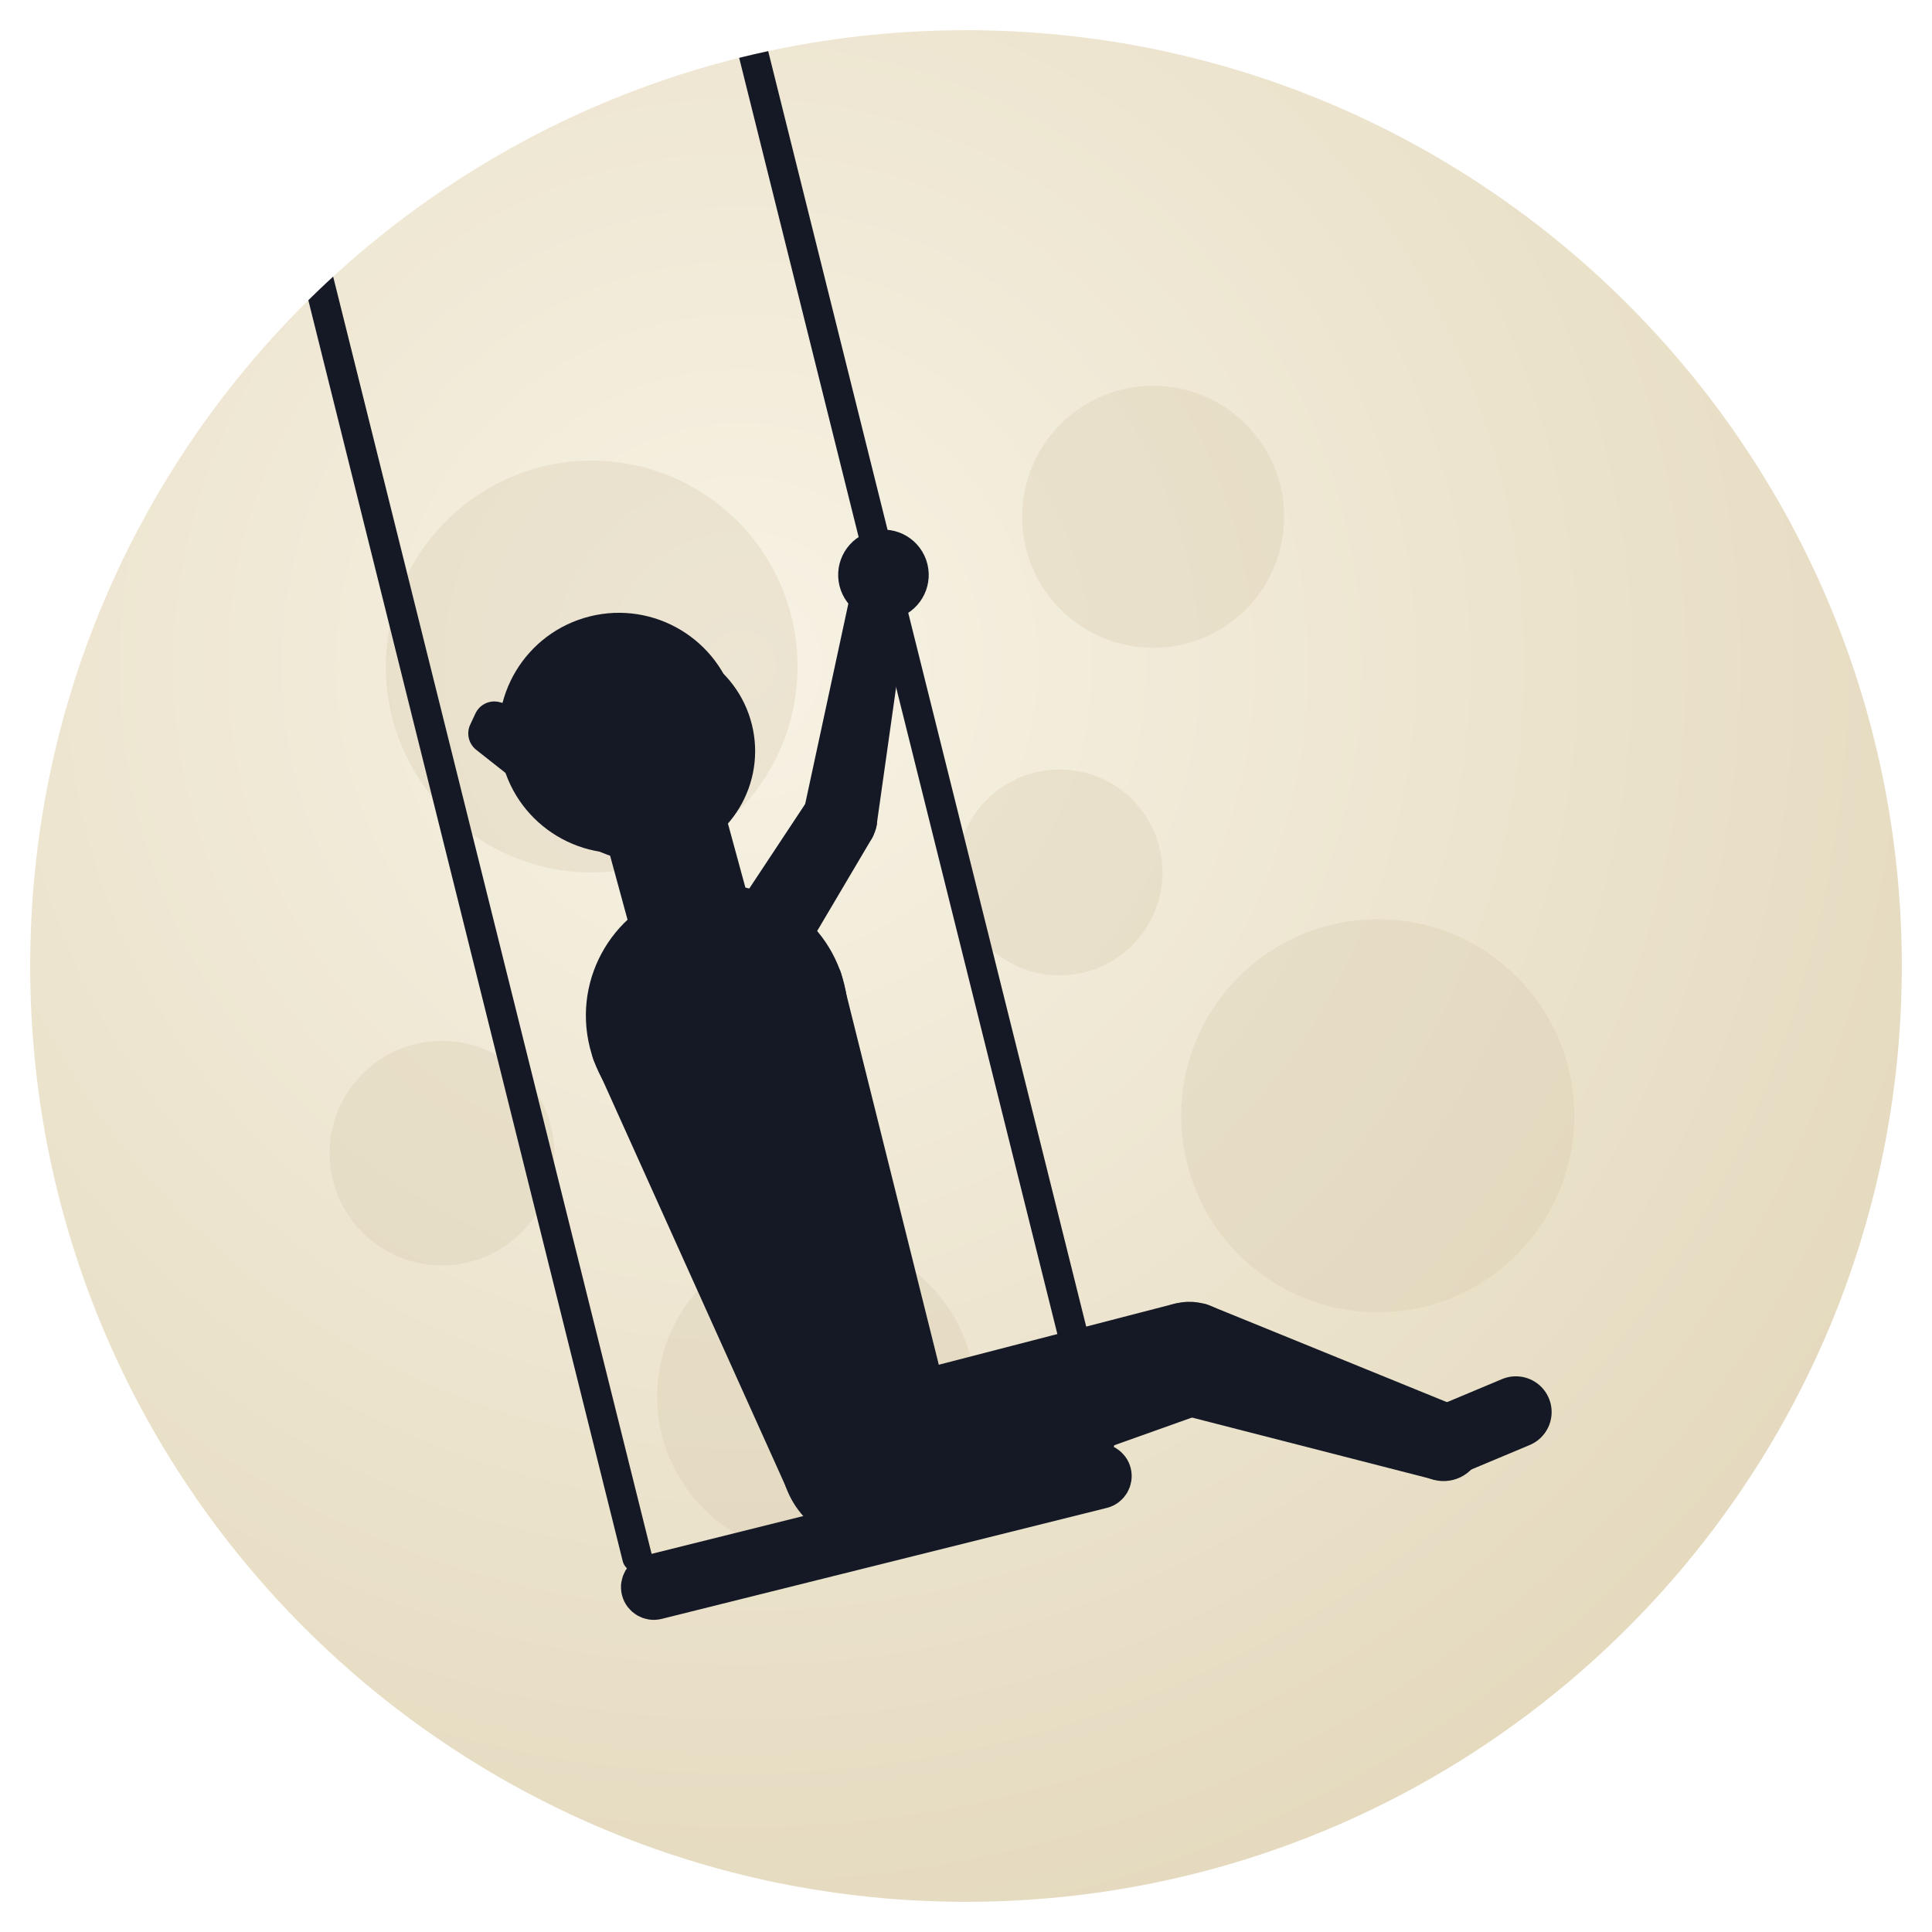
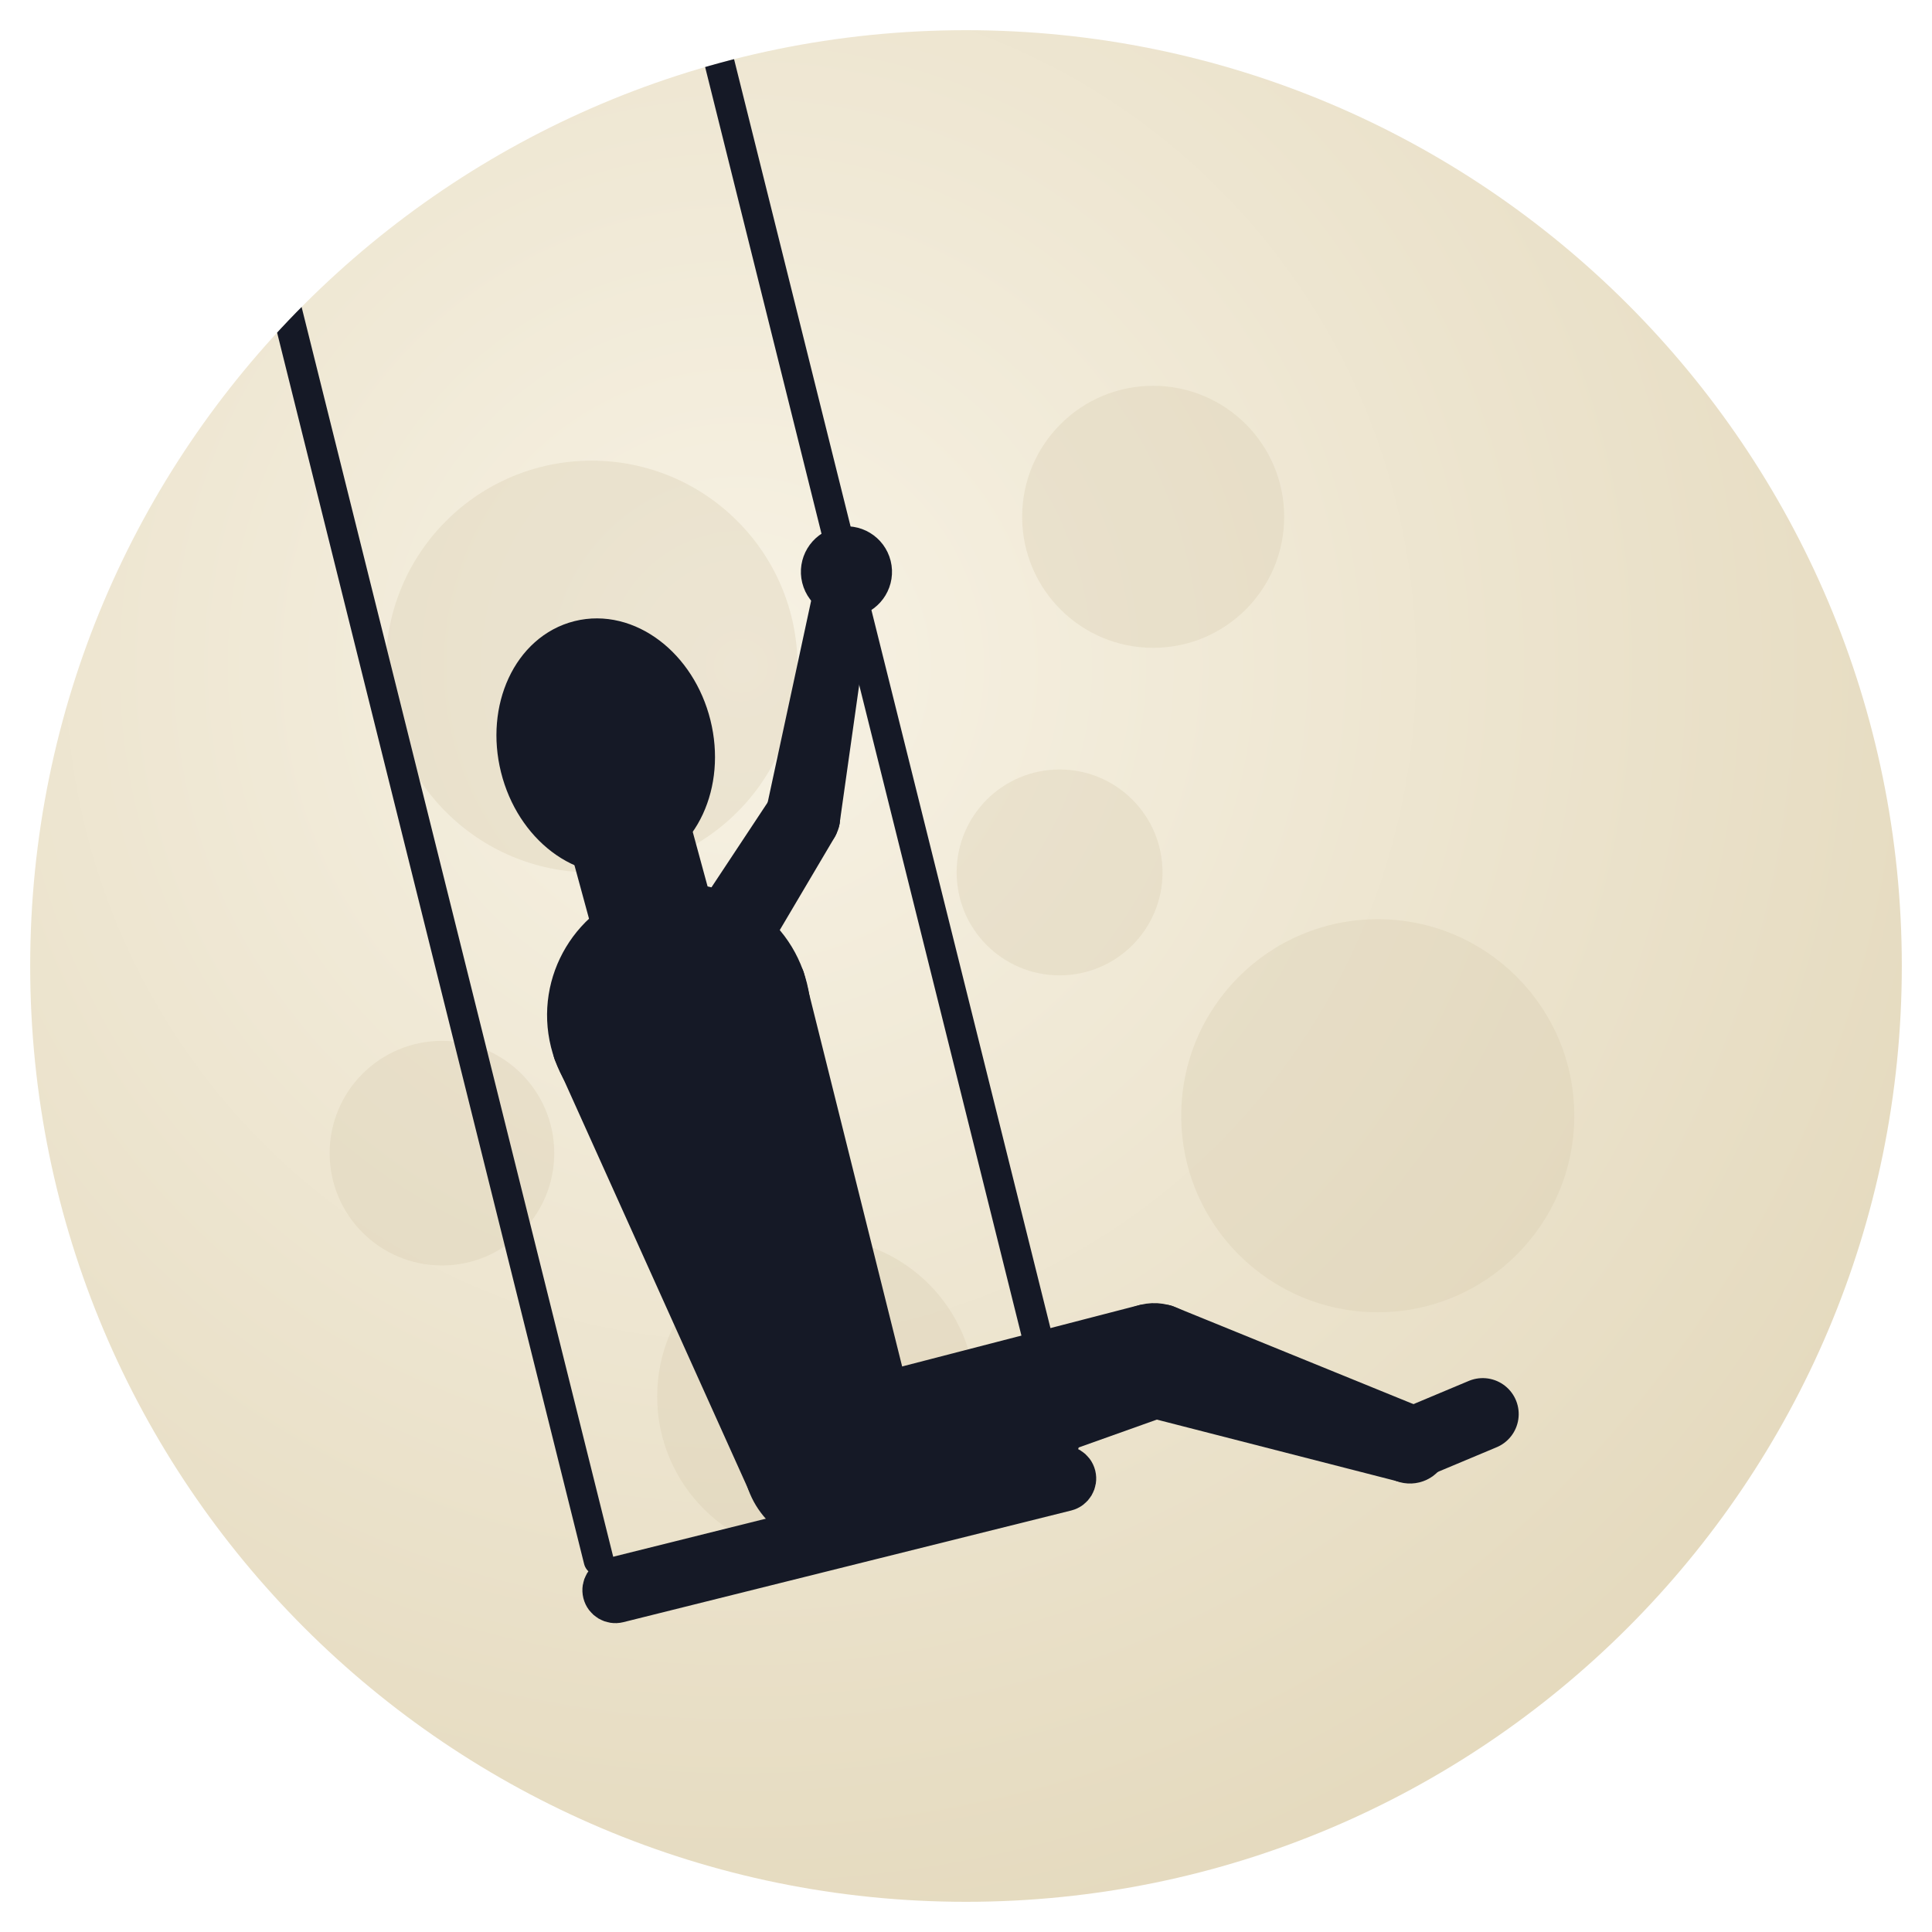
<svg xmlns="http://www.w3.org/2000/svg" viewBox="0 0 32 32" width="32" height="32" role="img" aria-label="A silhouette of someone on a swing in front of a full moon">
  <defs>
    <radialGradient id="ms-moon-m" cx="38%" cy="34%" r="72%">
      <stop offset="0" stop-color="#F7F2E4" />
      <stop offset="1" stop-color="#E4D9BD" />
    </radialGradient>
    <clipPath id="ms-disc">
      <circle cx="16" cy="16" r="15.5" />
    </clipPath>
  </defs>
  <circle cx="16" cy="16" r="15.5" fill="url(#ms-moon-m)" />
  <circle cx="9.8" cy="11.04" r="3.41" fill="#D6CAAC" opacity=".32" />
  <circle cx="19.1" cy="8.56" r="2.17" fill="#D6CAAC" opacity=".32" />
  <circle cx="22.82" cy="18.48" r="3.255" fill="#D6CAAC" opacity=".32" />
  <circle cx="13.52" cy="23.13" r="2.635" fill="#D6CAAC" opacity=".32" />
  <circle cx="7.32" cy="19.1" r="1.86" fill="#D6CAAC" opacity=".32" />
  <circle cx="17.55" cy="14.45" r="1.705" fill="#D6CAAC" opacity=".32" />
  <g clip-path="url(#ms-disc)">
-     <g transform="translate(8.176 -0.05576) scale(0.9869) rotate(-14)" fill="#151926" stroke="#151926" stroke-linecap="round" stroke-linejoin="round">
+     <g transform="translate(7.524 -0.1649) scale(0.9929) rotate(-14)" fill="#151926" stroke="#151926" stroke-linecap="round" stroke-linejoin="round">
      <path d="M-4 -34L-4 26" stroke-width="0.5" />
      <path d="M4 -34L4 26" stroke-width="0.5" />
      <rect x="-4.05" y="26.35" width="8.1" height="0.4" rx="0.2" stroke-width="0.7" />
      <path d="M0.245 26.15L5.832 25.6L5.768 24.4L0.154 24.45Z" stroke-width="0.7" />
      <circle cx="5.8" cy="25" r="0.6" stroke-width="0.7" />
      <path d="M5.48 25.51L9.44 27.65L9.76 27.15L6.12 24.49Z" stroke-width="0.7" />
      <circle cx="9.6" cy="27.4" r="0.3" stroke-width="0.7" />
      <path d="M9.6 27.4L10.9 27.2" stroke-width="1.2" />
      <path d="M1.345 25.2L1.343 17.33L-2.343 17.67L-0.945 25.4Z" stroke-width="0.7" />
      <circle cx="0.2" cy="25.3" r="1.15" stroke-width="0.7" />
      <circle cx="-0.5" cy="17.5" r="1.85" stroke-width="0.7" />
-       <path d="M-0.5 17.5L-0.6 12.9" stroke-width="2.05" />
-       <circle cx="-0.6" cy="12.9" r="1.5" stroke-width="0.7" />
-       <circle cx="-0.95" cy="12.5" r="1.667" stroke-width="0.7" />
-       <path d="M-1.173 12.82L-2.935 11.82L-3.065 11.98L-1.827 13.58Z" stroke-width="0.7" />
+       <path d="M-0.5 17.5L-0.6 12.85" stroke-width="2.05" />
+       <ellipse cx="-0.6" cy="12.85" rx="1.45" ry="1.8" stroke-width="0.7" />
      <path d="M-0.24 17.77L2.491 15L2.109 14.6L-0.76 17.23Z" stroke-width="0.7" />
      <circle cx="2.3" cy="14.8" r="0.275" stroke-width="0.7" />
      <path d="M2.551 14.91L4.114 11.05L3.886 10.95L2.049 14.69Z" stroke-width="0.7" />
      <circle cx="4" cy="11" r="0.41" stroke-width="0.7" />
    </g>
  </g>
</svg>
